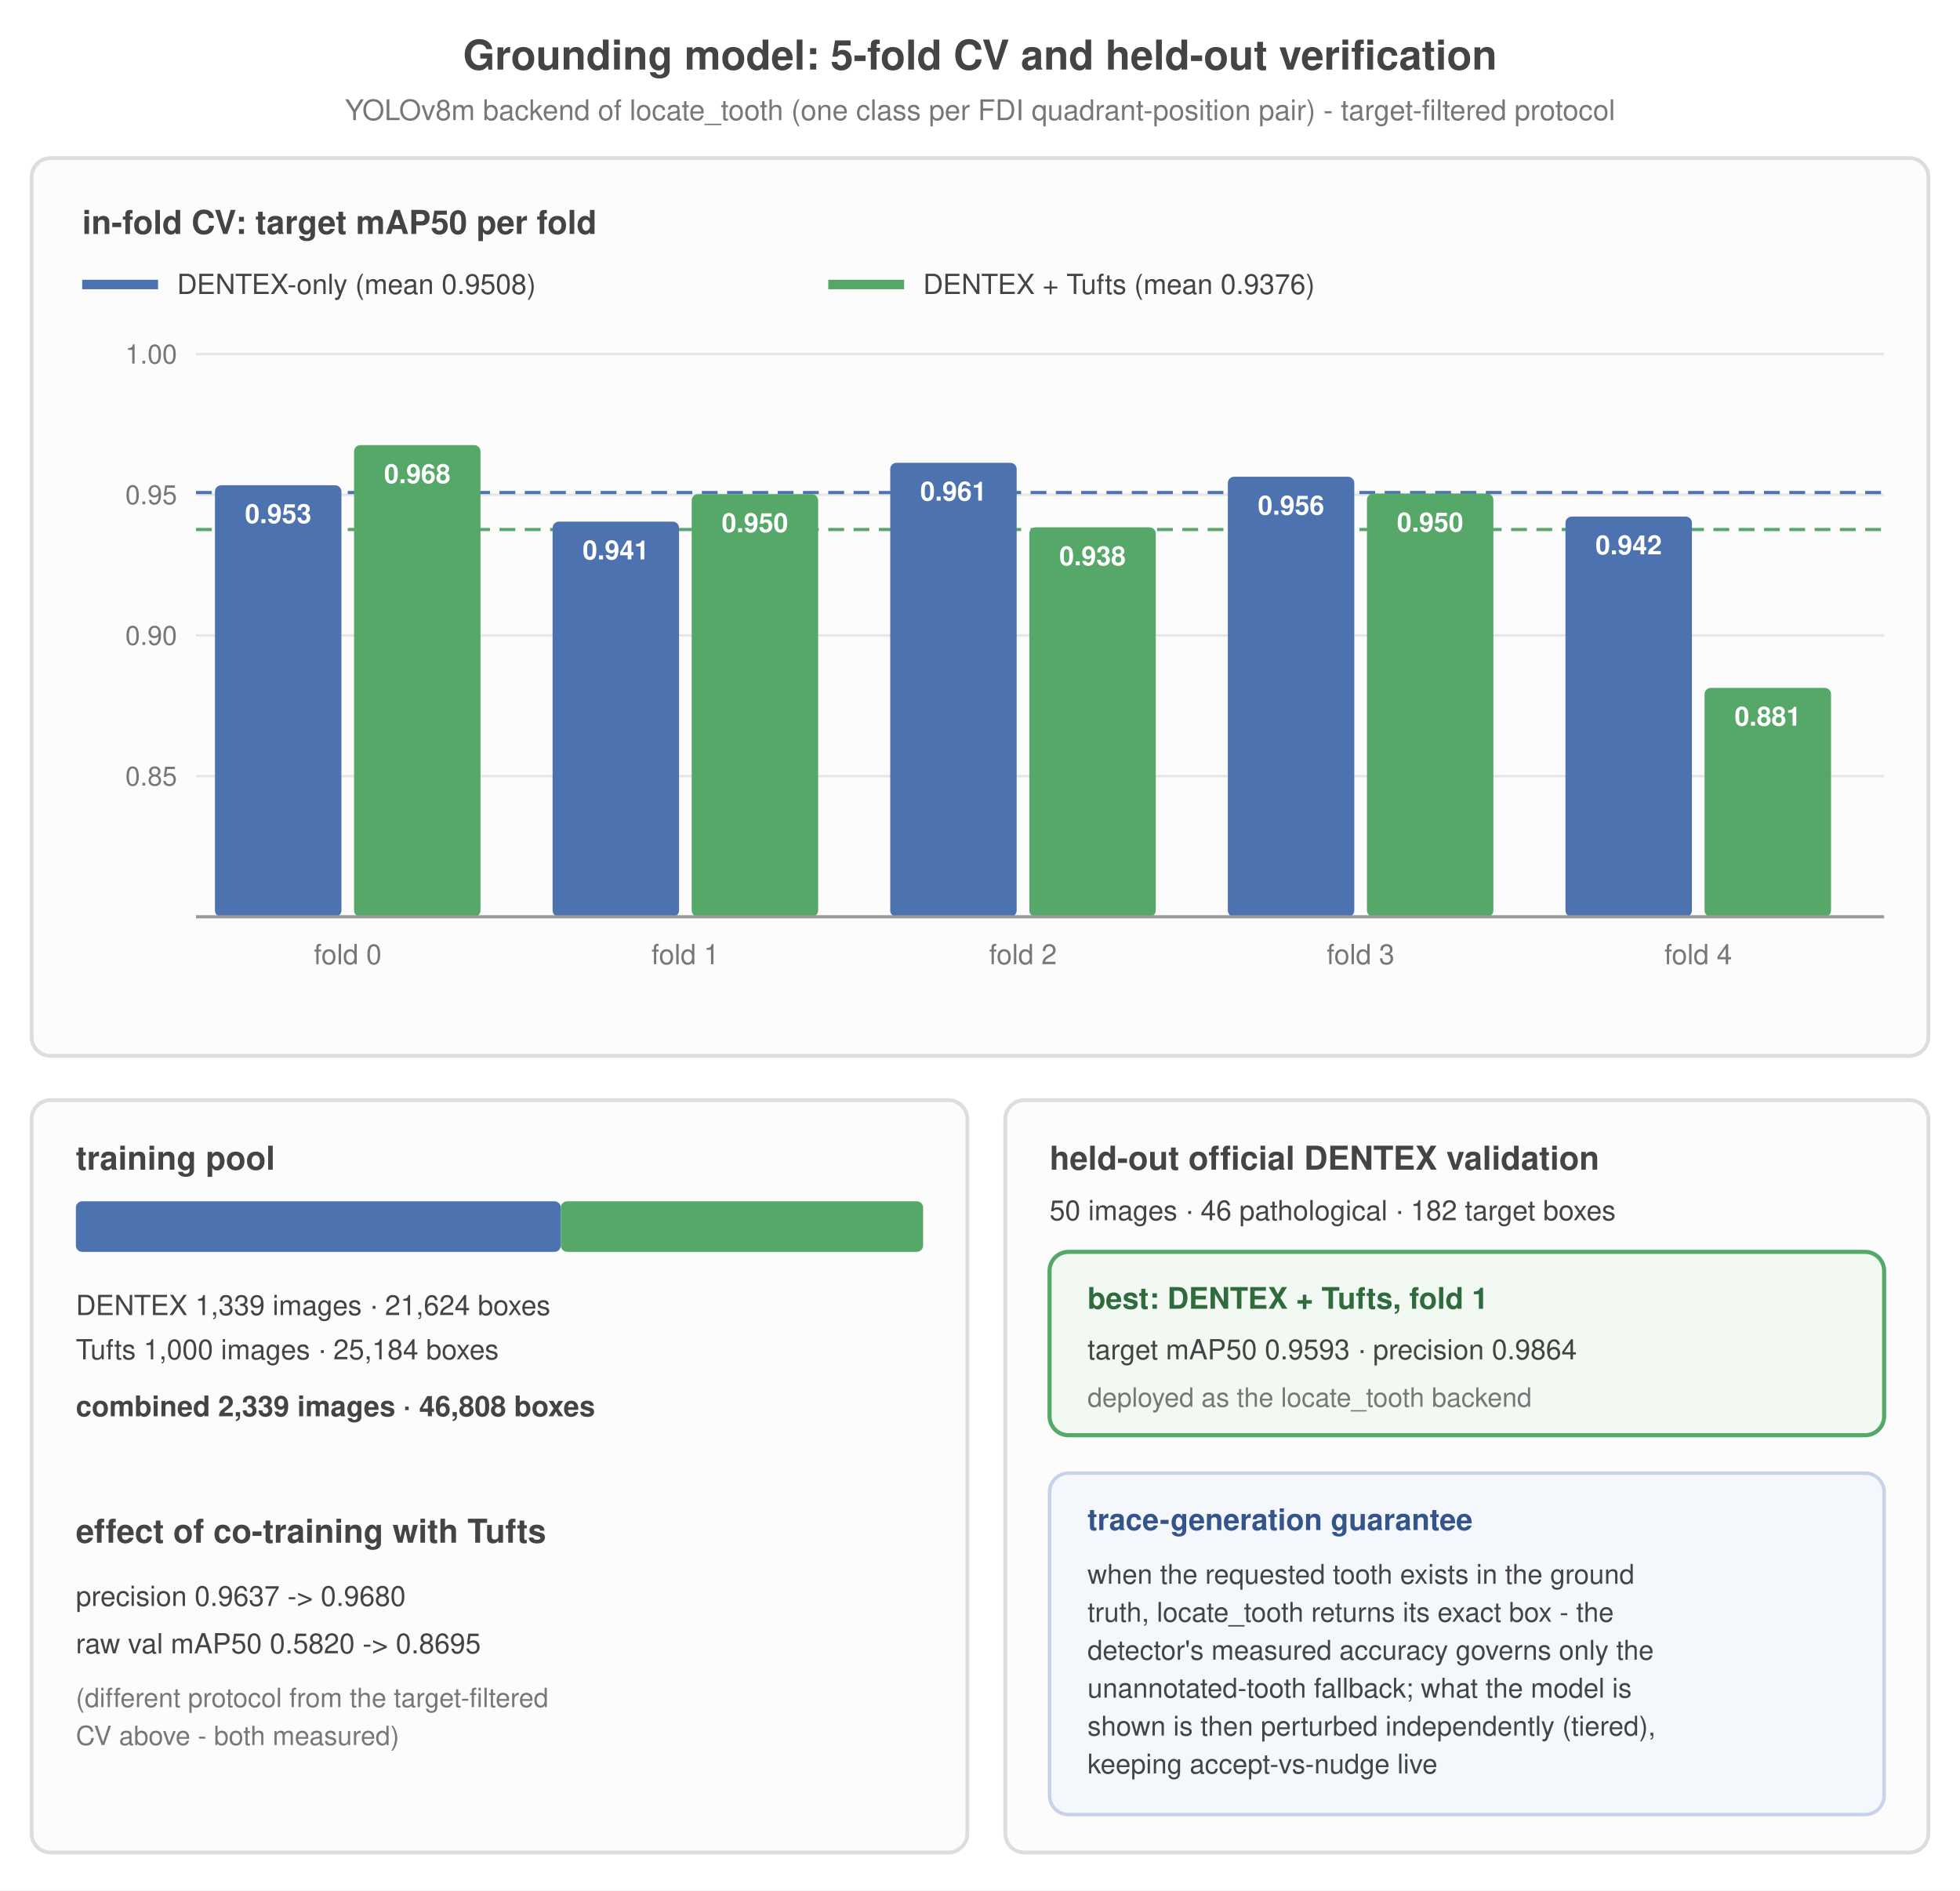
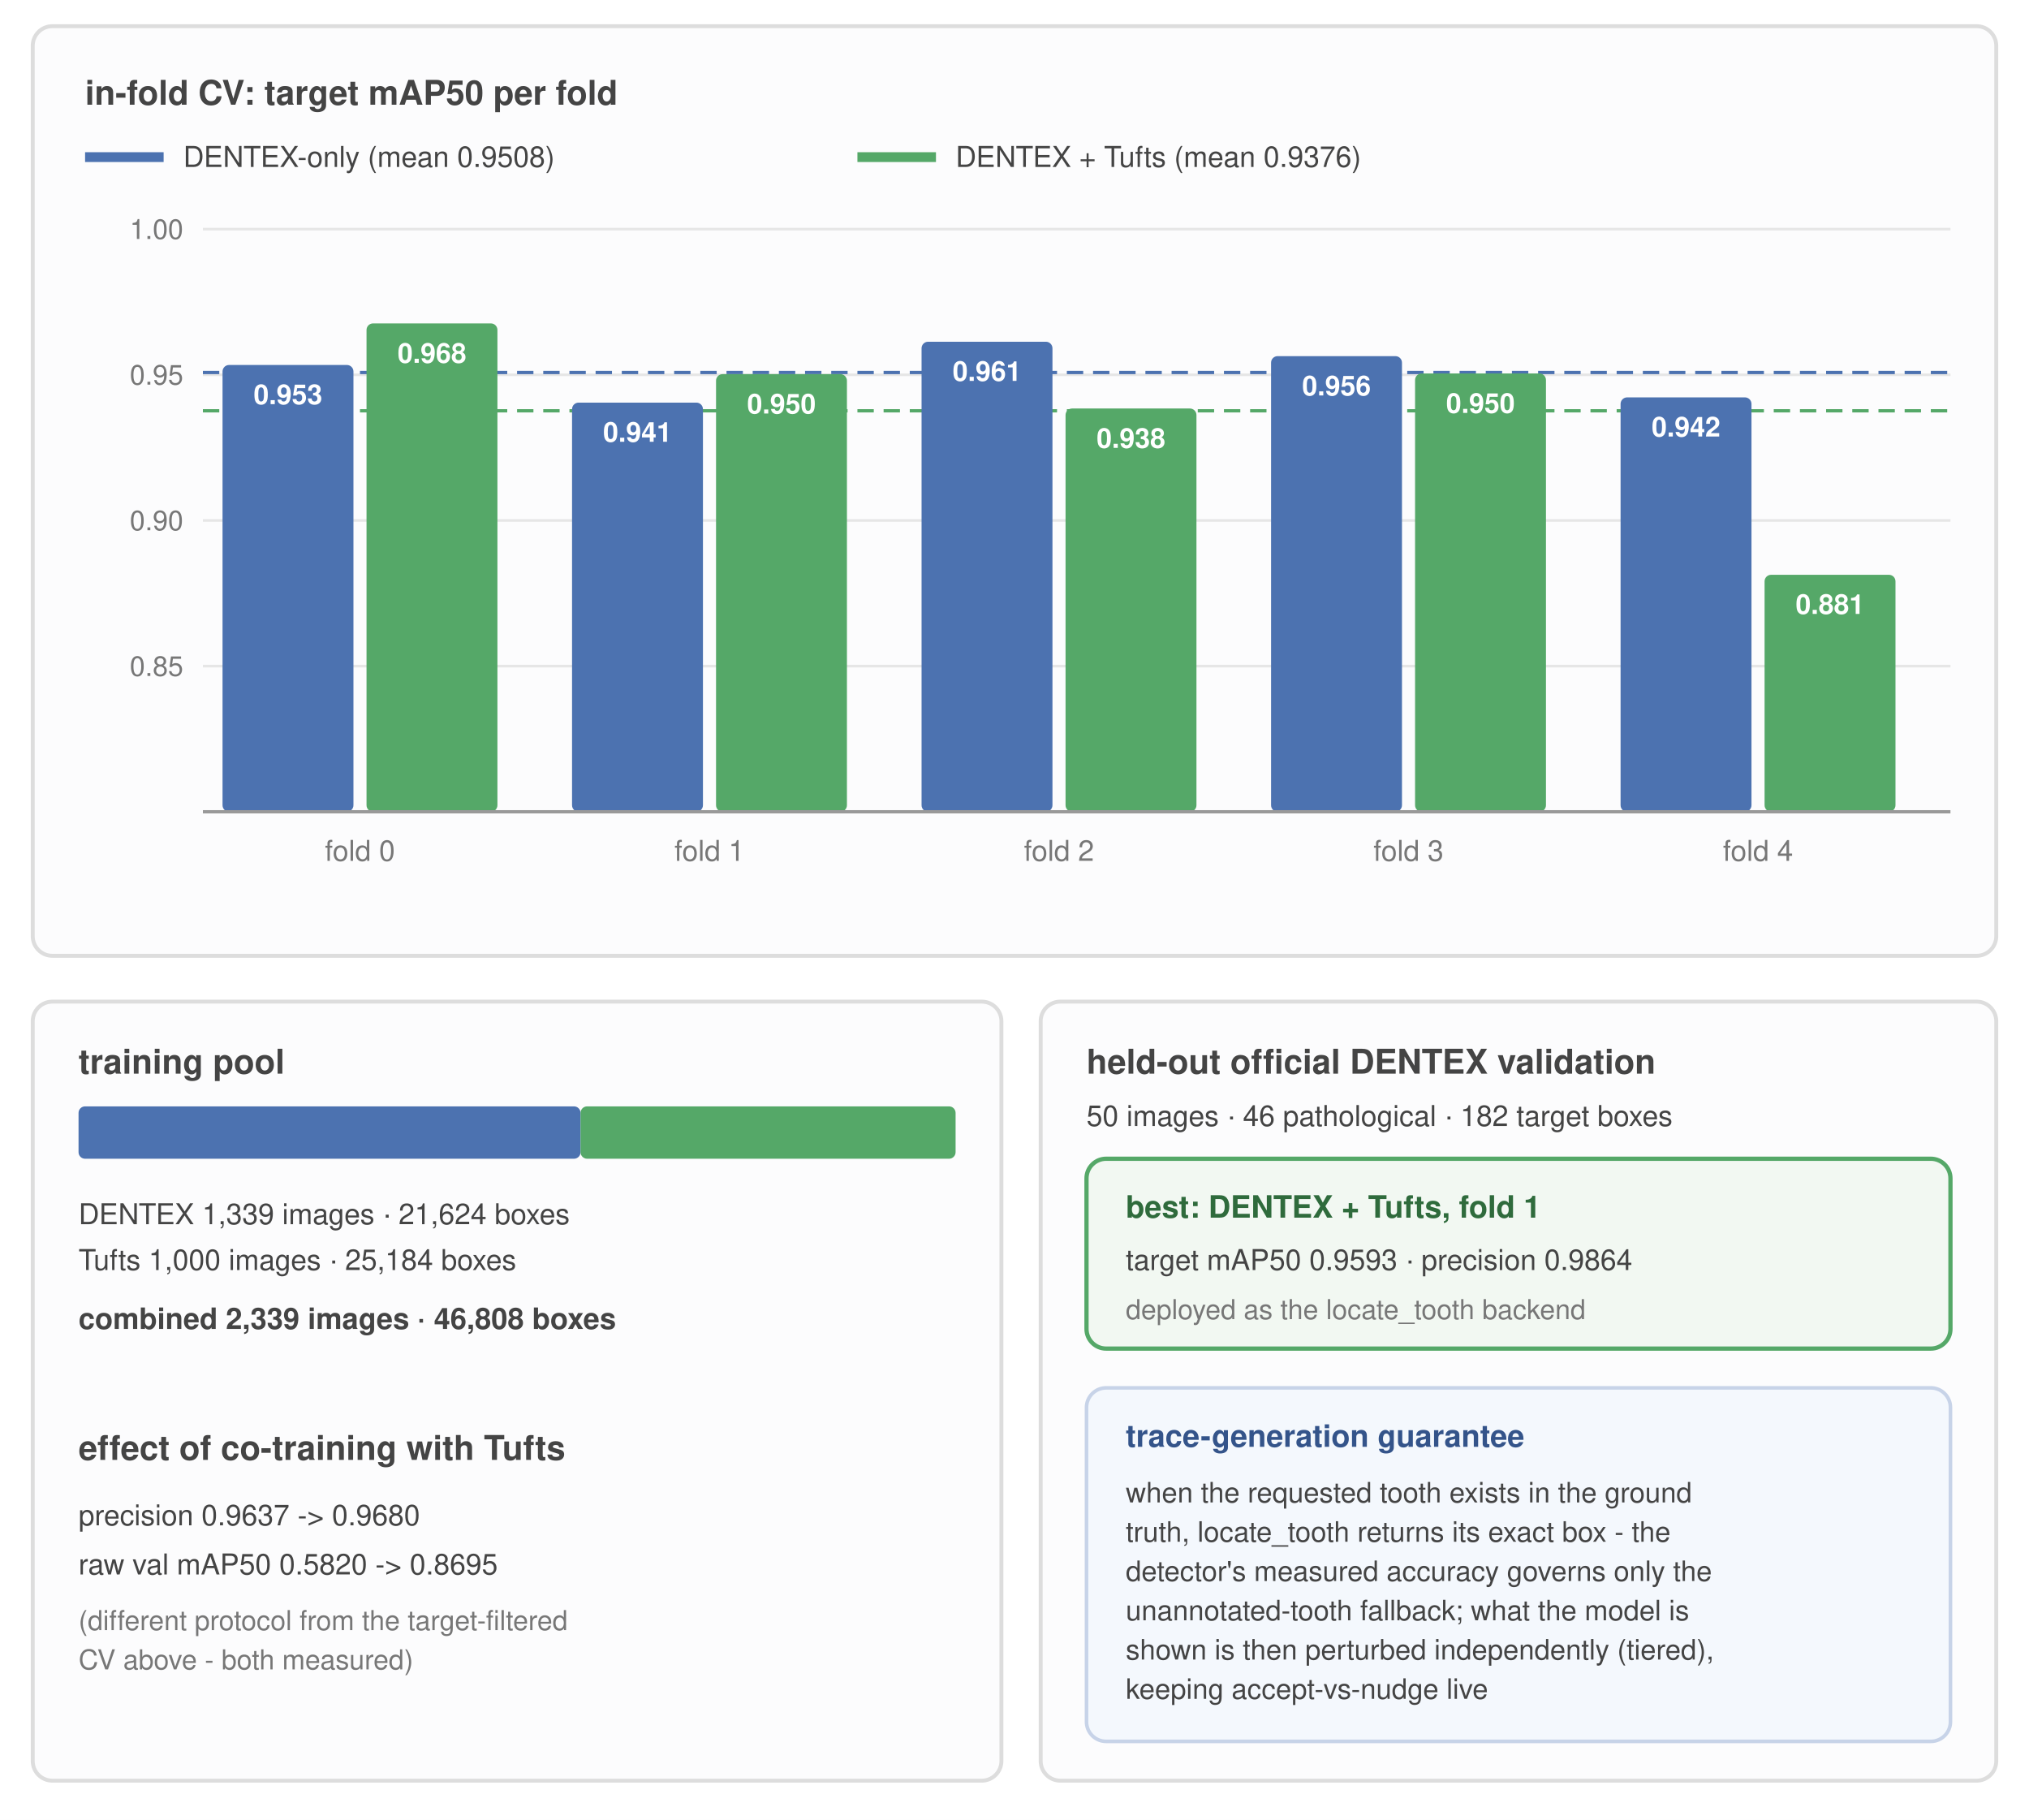
- <svg xmlns="http://www.w3.org/2000/svg" width="620" height="598" viewBox="0 0 620 598">
-   <rect width="620" height="598" fill="#FFFFFF" />
-   <text x="310.0" y="22" font-family="Helvetica" font-size="13" font-weight="bold" text-anchor="middle" fill="#444444">Grounding model: 5-fold CV and held-out verification</text>
-   <text x="310.0" y="38" font-family="Helvetica" font-size="9.0" text-anchor="middle" fill="#777777">YOLOv8m backend of locate_tooth (one class per FDI quadrant-position pair) - target-filtered protocol</text>
-   <rect x="10" y="50" width="600" height="284" rx="6" fill="#FCFCFD" stroke="#DDDDDD" stroke-width="1.2" />
-   <text x="26" y="74" font-family="Helvetica" font-size="10.4" font-weight="bold" fill="#444444">in-fold CV: target mAP50 per fold</text>
-   <line x1="26" y1="90" x2="50" y2="90" stroke="#4C72B0" stroke-width="3" />
-   <text x="56" y="93" font-family="Helvetica" font-size="8.8" fill="#444444">DENTEX-only (mean 0.9508)</text>
-   <line x1="262" y1="90" x2="286" y2="90" stroke="#55A868" stroke-width="3" />
-   <text x="292" y="93" font-family="Helvetica" font-size="8.8" fill="#444444">DENTEX + Tufts (mean 0.9376)</text>
-   <line x1="62" y1="245.5" x2="596" y2="245.5" stroke="#E6E6E6" stroke-width="0.8" />
-   <text x="56" y="248.5" font-family="Helvetica" font-size="8.4" text-anchor="end" fill="#777777">0.85</text>
-   <line x1="62" y1="201" x2="596" y2="201" stroke="#E6E6E6" stroke-width="0.8" />
-   <text x="56" y="204.0" font-family="Helvetica" font-size="8.4" text-anchor="end" fill="#777777">0.90</text>
-   <line x1="62" y1="156.5" x2="596" y2="156.5" stroke="#E6E6E6" stroke-width="0.8" />
-   <text x="56" y="159.5" font-family="Helvetica" font-size="8.4" text-anchor="end" fill="#777777">0.95</text>
-   <line x1="62" y1="112" x2="596" y2="112" stroke="#E6E6E6" stroke-width="0.8" />
-   <text x="56" y="115" font-family="Helvetica" font-size="8.4" text-anchor="end" fill="#777777">1.00</text>
-   <line x1="62" y1="155.8" x2="596" y2="155.8" stroke="#4C72B0" stroke-width="1.0" stroke-dasharray="5,3" />
-   <line x1="62" y1="167.5" x2="596" y2="167.5" stroke="#55A868" stroke-width="1.0" stroke-dasharray="5,3" />
-   <rect x="68" y="153.5" width="40" height="136.5" rx="2" fill="#4C72B0" stroke="none" stroke-width="0" />
-   <text x="88.0" y="165.474" font-family="Helvetica" font-size="8.4" font-weight="bold" text-anchor="middle" fill="#FFFFFF">0.953</text>
-   <rect x="112" y="140.8" width="40" height="149.2" rx="2" fill="#55A868" stroke="none" stroke-width="0" />
-   <text x="132.0" y="152.836" font-family="Helvetica" font-size="8.4" font-weight="bold" text-anchor="middle" fill="#FFFFFF">0.968</text>
-   <text x="110.0" y="305.0" font-family="Helvetica" font-size="8.8" text-anchor="middle" fill="#777777">fold 0</text>
-   <rect x="174.8" y="165" width="40" height="125" rx="2" fill="#4C72B0" stroke="none" stroke-width="0" />
-   <text x="194.8" y="176.955" font-family="Helvetica" font-size="8.4" font-weight="bold" text-anchor="middle" fill="#FFFFFF">0.941</text>
-   <rect x="218.8" y="156.3" width="40" height="133.7" rx="2" fill="#55A868" stroke="none" stroke-width="0" />
-   <text x="238.8" y="168.322" font-family="Helvetica" font-size="8.4" font-weight="bold" text-anchor="middle" fill="#FFFFFF">0.950</text>
-   <text x="216.8" y="305.0" font-family="Helvetica" font-size="8.8" text-anchor="middle" fill="#777777">fold 1</text>
-   <rect x="281.6" y="146.4" width="40" height="143.6" rx="2" fill="#4C72B0" stroke="none" stroke-width="0" />
-   <text x="301.6" y="158.354" font-family="Helvetica" font-size="8.4" font-weight="bold" text-anchor="middle" fill="#FFFFFF">0.961</text>
-   <rect x="325.6" y="166.8" width="40" height="123.2" rx="2" fill="#55A868" stroke="none" stroke-width="0" />
-   <text x="345.6" y="178.824" font-family="Helvetica" font-size="8.4" font-weight="bold" text-anchor="middle" fill="#FFFFFF">0.938</text>
-   <text x="323.6" y="305.0" font-family="Helvetica" font-size="8.8" text-anchor="middle" fill="#777777">fold 2</text>
-   <rect x="388.4" y="150.8" width="40" height="139.2" rx="2" fill="#4C72B0" stroke="none" stroke-width="0" />
-   <text x="408.4" y="162.804" font-family="Helvetica" font-size="8.4" font-weight="bold" text-anchor="middle" fill="#FFFFFF">0.956</text>
-   <rect x="432.4" y="156.1" width="40" height="133.9" rx="2" fill="#55A868" stroke="none" stroke-width="0" />
-   <text x="452.4" y="168.144" font-family="Helvetica" font-size="8.4" font-weight="bold" text-anchor="middle" fill="#FFFFFF">0.950</text>
-   <text x="430.4" y="305.0" font-family="Helvetica" font-size="8.8" text-anchor="middle" fill="#777777">fold 3</text>
-   <rect x="495.2" y="163.4" width="40" height="126.6" rx="2" fill="#4C72B0" stroke="none" stroke-width="0" />
-   <text x="515.2" y="175.353" font-family="Helvetica" font-size="8.4" font-weight="bold" text-anchor="middle" fill="#FFFFFF">0.942</text>
-   <rect x="539.2" y="217.6" width="40" height="72.4" rx="2" fill="#55A868" stroke="none" stroke-width="0" />
-   <text x="559.2" y="229.554" font-family="Helvetica" font-size="8.4" font-weight="bold" text-anchor="middle" fill="#FFFFFF">0.881</text>
-   <text x="537.2" y="305.0" font-family="Helvetica" font-size="8.8" text-anchor="middle" fill="#777777">fold 4</text>
-   <line x1="62" y1="290" x2="596" y2="290" stroke="#999999" stroke-width="1.0" />
-   <rect x="10" y="348" width="296" height="238" rx="6" fill="#FCFCFD" stroke="#DDDDDD" stroke-width="1.2" />
-   <text x="24" y="370" font-family="Helvetica" font-size="10.4" font-weight="bold" fill="#444444">training pool</text>
-   <rect x="24" y="380" width="153.4" height="16" rx="2" fill="#4C72B0" stroke="none" stroke-width="0" />
-   <rect x="177.4" y="380" width="114.6" height="16" rx="2" fill="#55A868" stroke="none" stroke-width="0" />
-   <text x="24" y="416" font-family="Helvetica" font-size="8.8" fill="#444444">DENTEX  1,339 images · 21,624 boxes</text>
-   <text x="24" y="430" font-family="Helvetica" font-size="8.8" fill="#444444">Tufts    1,000 images · 25,184 boxes</text>
-   <text x="24" y="448" font-family="Helvetica" font-size="9.0" font-weight="bold" fill="#444444">combined 2,339 images · 46,808 boxes</text>
-   <text x="24" y="488" font-family="Helvetica" font-size="10.4" font-weight="bold" fill="#444444">effect of co-training with Tufts</text>
-   <text x="24" y="508" font-family="Helvetica" font-size="8.8" fill="#444444">precision 0.9637 -&gt; 0.9680</text>
-   <text x="24" y="523" font-family="Helvetica" font-size="8.8" fill="#444444">raw val mAP50 0.5820 -&gt; 0.8695</text>
-   <text x="24" y="540" font-family="Helvetica" font-size="8.4" fill="#777777">(different protocol from the target-filtered</text>
-   <text x="24" y="552" font-family="Helvetica" font-size="8.4" fill="#777777">CV above - both measured)</text>
-   <rect x="318" y="348" width="292" height="238" rx="6" fill="#FCFCFD" stroke="#DDDDDD" stroke-width="1.2" />
-   <text x="332" y="370" font-family="Helvetica" font-size="10.4" font-weight="bold" fill="#444444">held-out official DENTEX validation</text>
-   <text x="332" y="386" font-family="Helvetica" font-size="8.8" fill="#444444">50 images · 46 pathological · 182 target boxes</text>
-   <rect x="332" y="396" width="264" height="58" rx="6" fill="#F2F8F2" stroke="#55A868" stroke-width="1.3" />
-   <text x="344" y="414" font-family="Helvetica" font-size="9.4" font-weight="bold" fill="#2F6B3C">best: DENTEX + Tufts, fold 1</text>
-   <text x="344" y="430" font-family="Helvetica" font-size="8.8" fill="#444444">target mAP50 0.9593 · precision 0.9864</text>
-   <text x="344" y="445" font-family="Helvetica" font-size="8.4" fill="#777777">deployed as the locate_tooth backend</text>
-   <rect x="332" y="466" width="264" height="108" rx="6" fill="#F4F8FD" stroke="#C7D3E8" stroke-width="1.1" />
-   <text x="344" y="484" font-family="Helvetica" font-size="9.4" font-weight="bold" fill="#34548A">trace-generation guarantee</text>
-   <text x="344" y="501" font-family="Helvetica" font-size="8.6" fill="#444444">when the requested tooth exists in the ground</text>
-   <text x="344" y="513" font-family="Helvetica" font-size="8.6" fill="#444444">truth, locate_tooth returns its exact box - the</text>
-   <text x="344" y="525" font-family="Helvetica" font-size="8.6" fill="#444444">detector's measured accuracy governs only the</text>
-   <text x="344" y="537" font-family="Helvetica" font-size="8.6" fill="#444444">unannotated-tooth fallback; what the model is</text>
-   <text x="344" y="549" font-family="Helvetica" font-size="8.6" fill="#444444">shown is then perturbed independently (tiered),</text>
-   <text x="344" y="561" font-family="Helvetica" font-size="8.6" fill="#444444">keeping accept-vs-nudge live</text>
+ <svg xmlns="http://www.w3.org/2000/svg" width="620" height="556" viewBox="0 0 620 556">
+   <rect width="620" height="556" fill="#FFFFFF" />
+   <g transform="translate(0,-42)">
+     <rect x="10" y="50" width="600" height="284" rx="6" fill="#FCFCFD" stroke="#DDDDDD" stroke-width="1.2" />
+     <text x="26" y="74" font-family="Helvetica" font-size="10.4" font-weight="bold" fill="#444444">in-fold CV: target mAP50 per fold</text>
+     <line x1="26" y1="90" x2="50" y2="90" stroke="#4C72B0" stroke-width="3" />
+     <text x="56" y="93" font-family="Helvetica" font-size="8.8" fill="#444444">DENTEX-only (mean 0.9508)</text>
+     <line x1="262" y1="90" x2="286" y2="90" stroke="#55A868" stroke-width="3" />
+     <text x="292" y="93" font-family="Helvetica" font-size="8.8" fill="#444444">DENTEX + Tufts (mean 0.9376)</text>
+     <line x1="62" y1="245.5" x2="596" y2="245.5" stroke="#E6E6E6" stroke-width="0.8" />
+     <text x="56" y="248.5" font-family="Helvetica" font-size="8.4" text-anchor="end" fill="#777777">0.85</text>
+     <line x1="62" y1="201" x2="596" y2="201" stroke="#E6E6E6" stroke-width="0.8" />
+     <text x="56" y="204.0" font-family="Helvetica" font-size="8.4" text-anchor="end" fill="#777777">0.90</text>
+     <line x1="62" y1="156.5" x2="596" y2="156.5" stroke="#E6E6E6" stroke-width="0.8" />
+     <text x="56" y="159.5" font-family="Helvetica" font-size="8.4" text-anchor="end" fill="#777777">0.95</text>
+     <line x1="62" y1="112" x2="596" y2="112" stroke="#E6E6E6" stroke-width="0.8" />
+     <text x="56" y="115" font-family="Helvetica" font-size="8.4" text-anchor="end" fill="#777777">1.00</text>
+     <line x1="62" y1="155.8" x2="596" y2="155.8" stroke="#4C72B0" stroke-width="1.0" stroke-dasharray="5,3" />
+     <line x1="62" y1="167.5" x2="596" y2="167.5" stroke="#55A868" stroke-width="1.0" stroke-dasharray="5,3" />
+     <rect x="68" y="153.5" width="40" height="136.5" rx="2" fill="#4C72B0" stroke="none" stroke-width="0" />
+     <text x="88.0" y="165.474" font-family="Helvetica" font-size="8.4" font-weight="bold" text-anchor="middle" fill="#FFFFFF">0.953</text>
+     <rect x="112" y="140.8" width="40" height="149.2" rx="2" fill="#55A868" stroke="none" stroke-width="0" />
+     <text x="132.0" y="152.836" font-family="Helvetica" font-size="8.4" font-weight="bold" text-anchor="middle" fill="#FFFFFF">0.968</text>
+     <text x="110.0" y="305.0" font-family="Helvetica" font-size="8.8" text-anchor="middle" fill="#777777">fold 0</text>
+     <rect x="174.8" y="165" width="40" height="125" rx="2" fill="#4C72B0" stroke="none" stroke-width="0" />
+     <text x="194.8" y="176.955" font-family="Helvetica" font-size="8.4" font-weight="bold" text-anchor="middle" fill="#FFFFFF">0.941</text>
+     <rect x="218.8" y="156.3" width="40" height="133.7" rx="2" fill="#55A868" stroke="none" stroke-width="0" />
+     <text x="238.8" y="168.322" font-family="Helvetica" font-size="8.4" font-weight="bold" text-anchor="middle" fill="#FFFFFF">0.950</text>
+     <text x="216.8" y="305.0" font-family="Helvetica" font-size="8.8" text-anchor="middle" fill="#777777">fold 1</text>
+     <rect x="281.6" y="146.4" width="40" height="143.6" rx="2" fill="#4C72B0" stroke="none" stroke-width="0" />
+     <text x="301.6" y="158.354" font-family="Helvetica" font-size="8.4" font-weight="bold" text-anchor="middle" fill="#FFFFFF">0.961</text>
+     <rect x="325.6" y="166.8" width="40" height="123.2" rx="2" fill="#55A868" stroke="none" stroke-width="0" />
+     <text x="345.6" y="178.824" font-family="Helvetica" font-size="8.4" font-weight="bold" text-anchor="middle" fill="#FFFFFF">0.938</text>
+     <text x="323.6" y="305.0" font-family="Helvetica" font-size="8.8" text-anchor="middle" fill="#777777">fold 2</text>
+     <rect x="388.4" y="150.8" width="40" height="139.2" rx="2" fill="#4C72B0" stroke="none" stroke-width="0" />
+     <text x="408.4" y="162.804" font-family="Helvetica" font-size="8.4" font-weight="bold" text-anchor="middle" fill="#FFFFFF">0.956</text>
+     <rect x="432.4" y="156.1" width="40" height="133.9" rx="2" fill="#55A868" stroke="none" stroke-width="0" />
+     <text x="452.4" y="168.144" font-family="Helvetica" font-size="8.4" font-weight="bold" text-anchor="middle" fill="#FFFFFF">0.950</text>
+     <text x="430.4" y="305.0" font-family="Helvetica" font-size="8.8" text-anchor="middle" fill="#777777">fold 3</text>
+     <rect x="495.2" y="163.4" width="40" height="126.6" rx="2" fill="#4C72B0" stroke="none" stroke-width="0" />
+     <text x="515.2" y="175.353" font-family="Helvetica" font-size="8.4" font-weight="bold" text-anchor="middle" fill="#FFFFFF">0.942</text>
+     <rect x="539.2" y="217.6" width="40" height="72.4" rx="2" fill="#55A868" stroke="none" stroke-width="0" />
+     <text x="559.2" y="229.554" font-family="Helvetica" font-size="8.4" font-weight="bold" text-anchor="middle" fill="#FFFFFF">0.881</text>
+     <text x="537.2" y="305.0" font-family="Helvetica" font-size="8.8" text-anchor="middle" fill="#777777">fold 4</text>
+     <line x1="62" y1="290" x2="596" y2="290" stroke="#999999" stroke-width="1.0" />
+     <rect x="10" y="348" width="296" height="238" rx="6" fill="#FCFCFD" stroke="#DDDDDD" stroke-width="1.2" />
+     <text x="24" y="370" font-family="Helvetica" font-size="10.4" font-weight="bold" fill="#444444">training pool</text>
+     <rect x="24" y="380" width="153.4" height="16" rx="2" fill="#4C72B0" stroke="none" stroke-width="0" />
+     <rect x="177.4" y="380" width="114.6" height="16" rx="2" fill="#55A868" stroke="none" stroke-width="0" />
+     <text x="24" y="416" font-family="Helvetica" font-size="8.8" fill="#444444">DENTEX  1,339 images · 21,624 boxes</text>
+     <text x="24" y="430" font-family="Helvetica" font-size="8.8" fill="#444444">Tufts    1,000 images · 25,184 boxes</text>
+     <text x="24" y="448" font-family="Helvetica" font-size="9.0" font-weight="bold" fill="#444444">combined 2,339 images · 46,808 boxes</text>
+     <text x="24" y="488" font-family="Helvetica" font-size="10.4" font-weight="bold" fill="#444444">effect of co-training with Tufts</text>
+     <text x="24" y="508" font-family="Helvetica" font-size="8.8" fill="#444444">precision 0.9637 -&gt; 0.9680</text>
+     <text x="24" y="523" font-family="Helvetica" font-size="8.8" fill="#444444">raw val mAP50 0.5820 -&gt; 0.8695</text>
+     <text x="24" y="540" font-family="Helvetica" font-size="8.4" fill="#777777">(different protocol from the target-filtered</text>
+     <text x="24" y="552" font-family="Helvetica" font-size="8.4" fill="#777777">CV above - both measured)</text>
+     <rect x="318" y="348" width="292" height="238" rx="6" fill="#FCFCFD" stroke="#DDDDDD" stroke-width="1.2" />
+     <text x="332" y="370" font-family="Helvetica" font-size="10.4" font-weight="bold" fill="#444444">held-out official DENTEX validation</text>
+     <text x="332" y="386" font-family="Helvetica" font-size="8.8" fill="#444444">50 images · 46 pathological · 182 target boxes</text>
+     <rect x="332" y="396" width="264" height="58" rx="6" fill="#F2F8F2" stroke="#55A868" stroke-width="1.3" />
+     <text x="344" y="414" font-family="Helvetica" font-size="9.4" font-weight="bold" fill="#2F6B3C">best: DENTEX + Tufts, fold 1</text>
+     <text x="344" y="430" font-family="Helvetica" font-size="8.8" fill="#444444">target mAP50 0.9593 · precision 0.9864</text>
+     <text x="344" y="445" font-family="Helvetica" font-size="8.4" fill="#777777">deployed as the locate_tooth backend</text>
+     <rect x="332" y="466" width="264" height="108" rx="6" fill="#F4F8FD" stroke="#C7D3E8" stroke-width="1.1" />
+     <text x="344" y="484" font-family="Helvetica" font-size="9.4" font-weight="bold" fill="#34548A">trace-generation guarantee</text>
+     <text x="344" y="501" font-family="Helvetica" font-size="8.6" fill="#444444">when the requested tooth exists in the ground</text>
+     <text x="344" y="513" font-family="Helvetica" font-size="8.6" fill="#444444">truth, locate_tooth returns its exact box - the</text>
+     <text x="344" y="525" font-family="Helvetica" font-size="8.6" fill="#444444">detector's measured accuracy governs only the</text>
+     <text x="344" y="537" font-family="Helvetica" font-size="8.6" fill="#444444">unannotated-tooth fallback; what the model is</text>
+     <text x="344" y="549" font-family="Helvetica" font-size="8.6" fill="#444444">shown is then perturbed independently (tiered),</text>
+     <text x="344" y="561" font-family="Helvetica" font-size="8.6" fill="#444444">keeping accept-vs-nudge live</text>
+   </g>
</svg>
